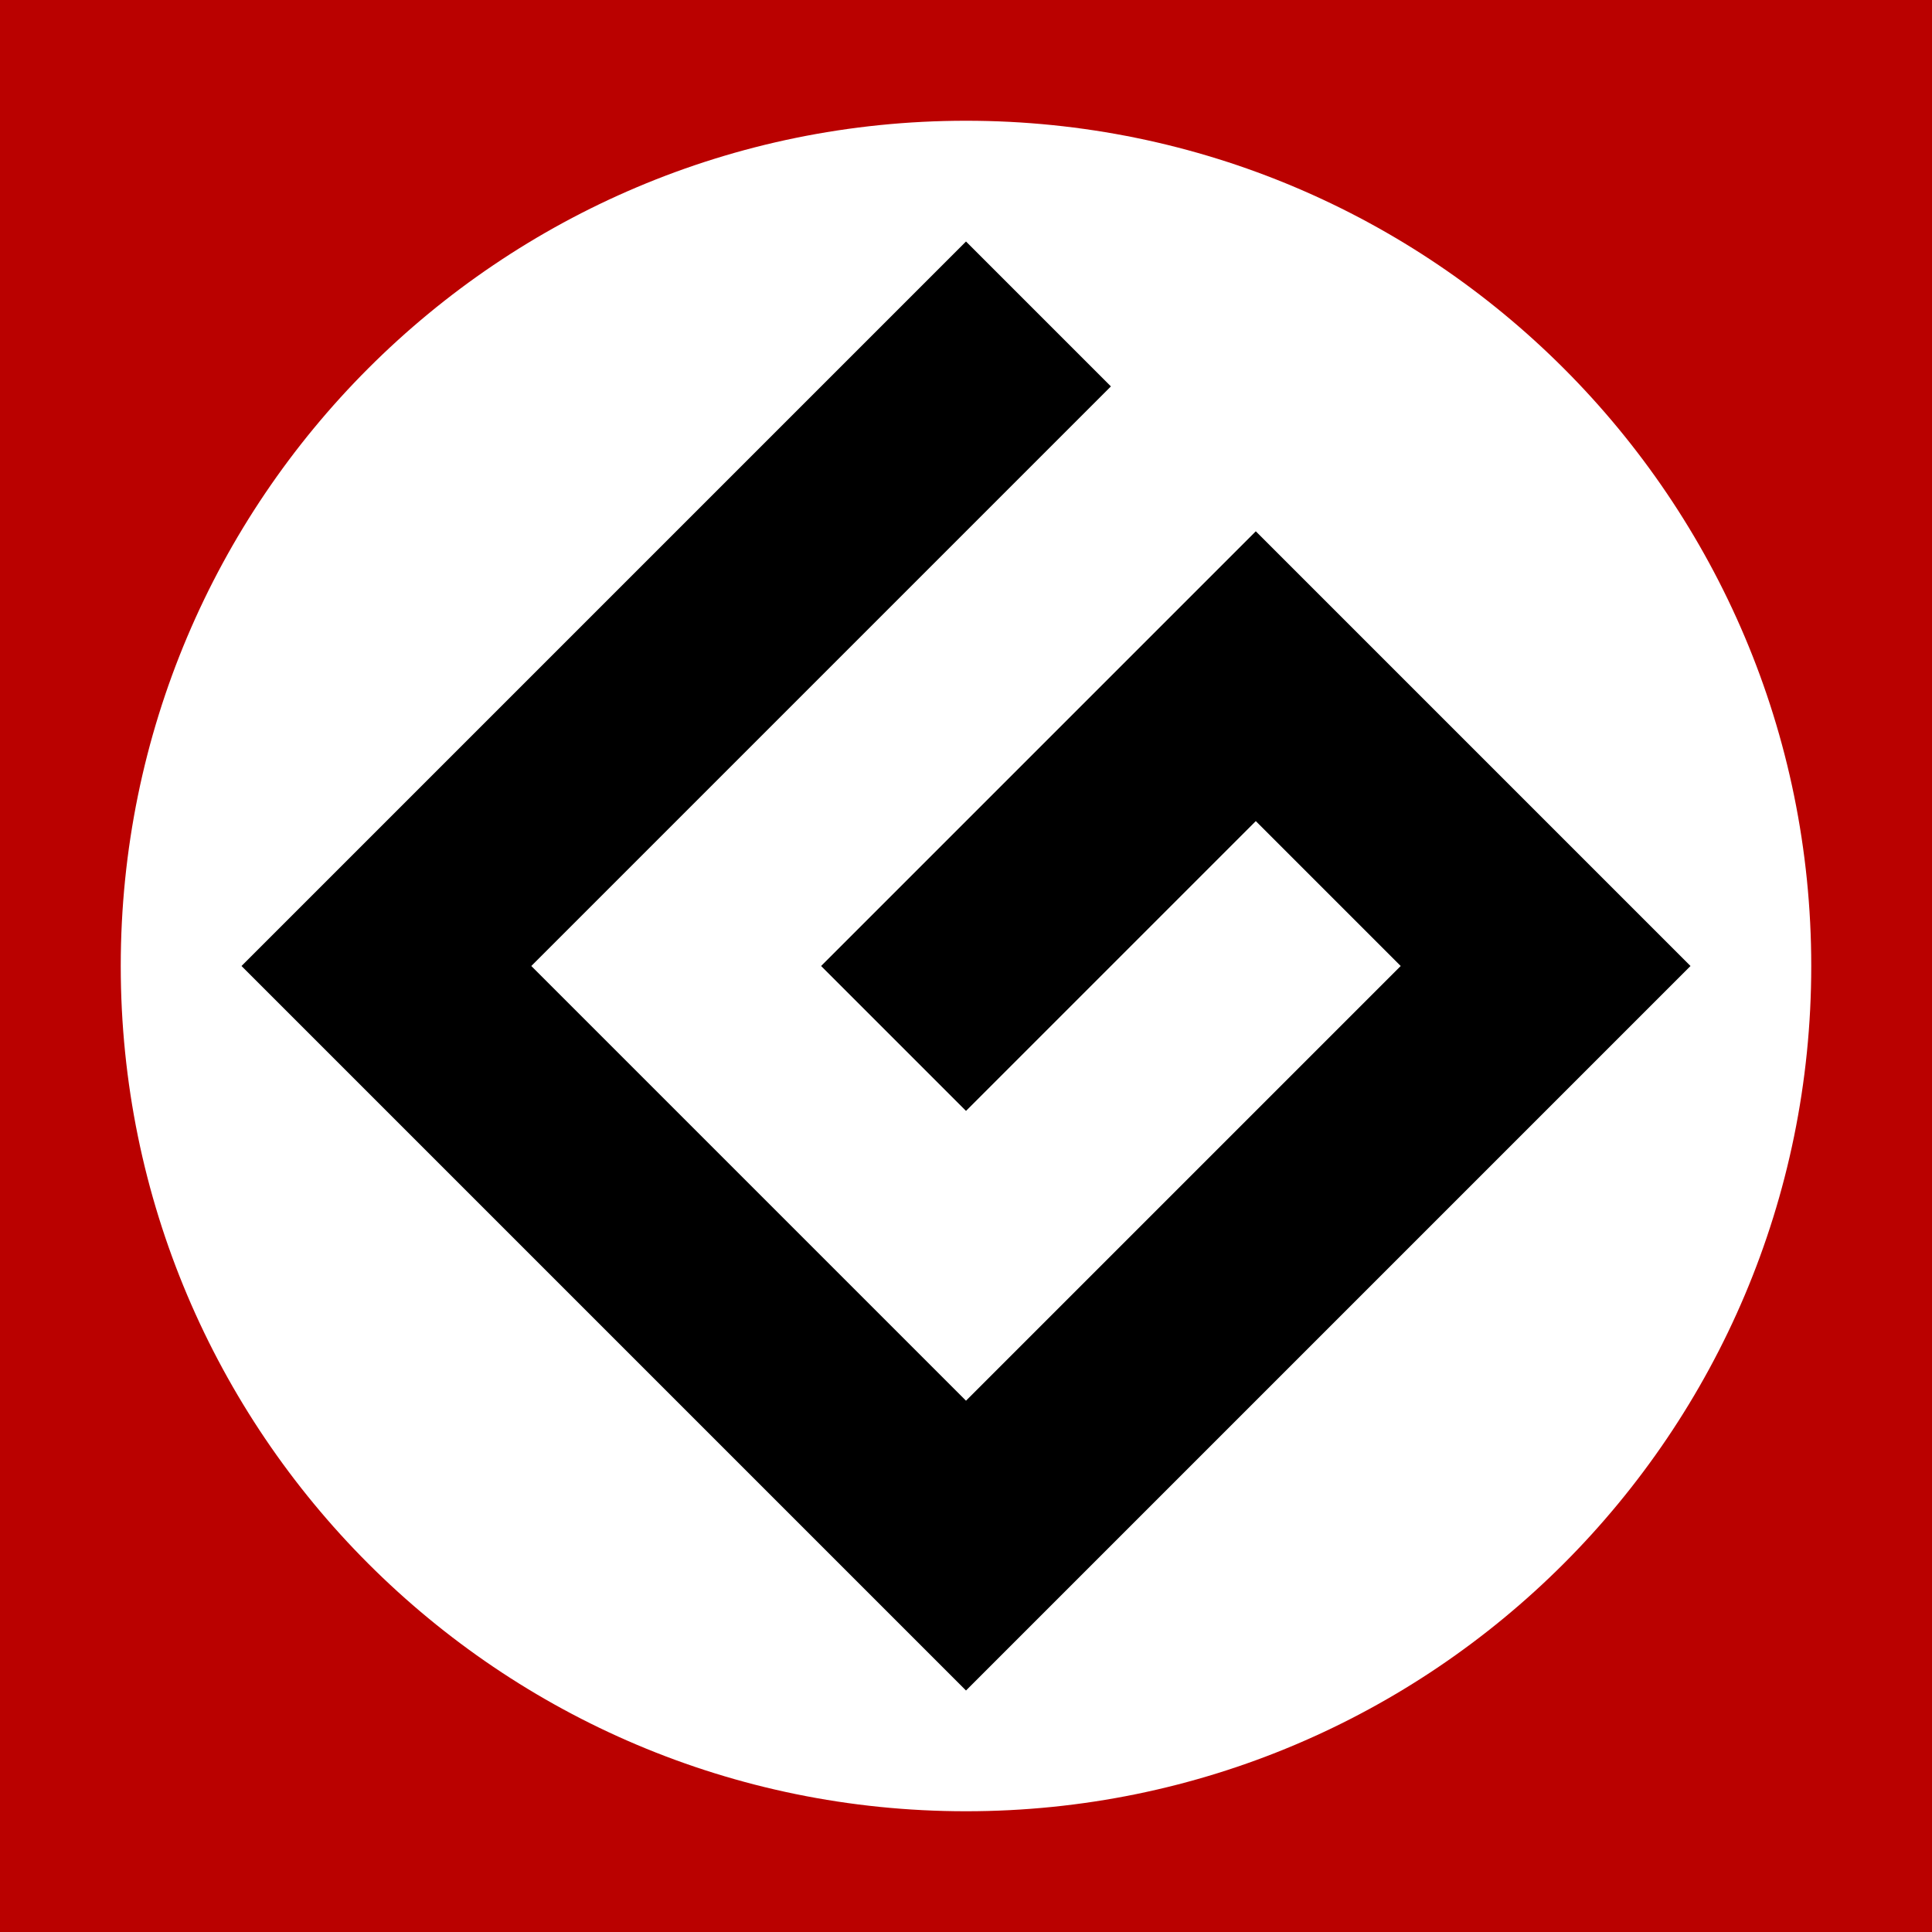
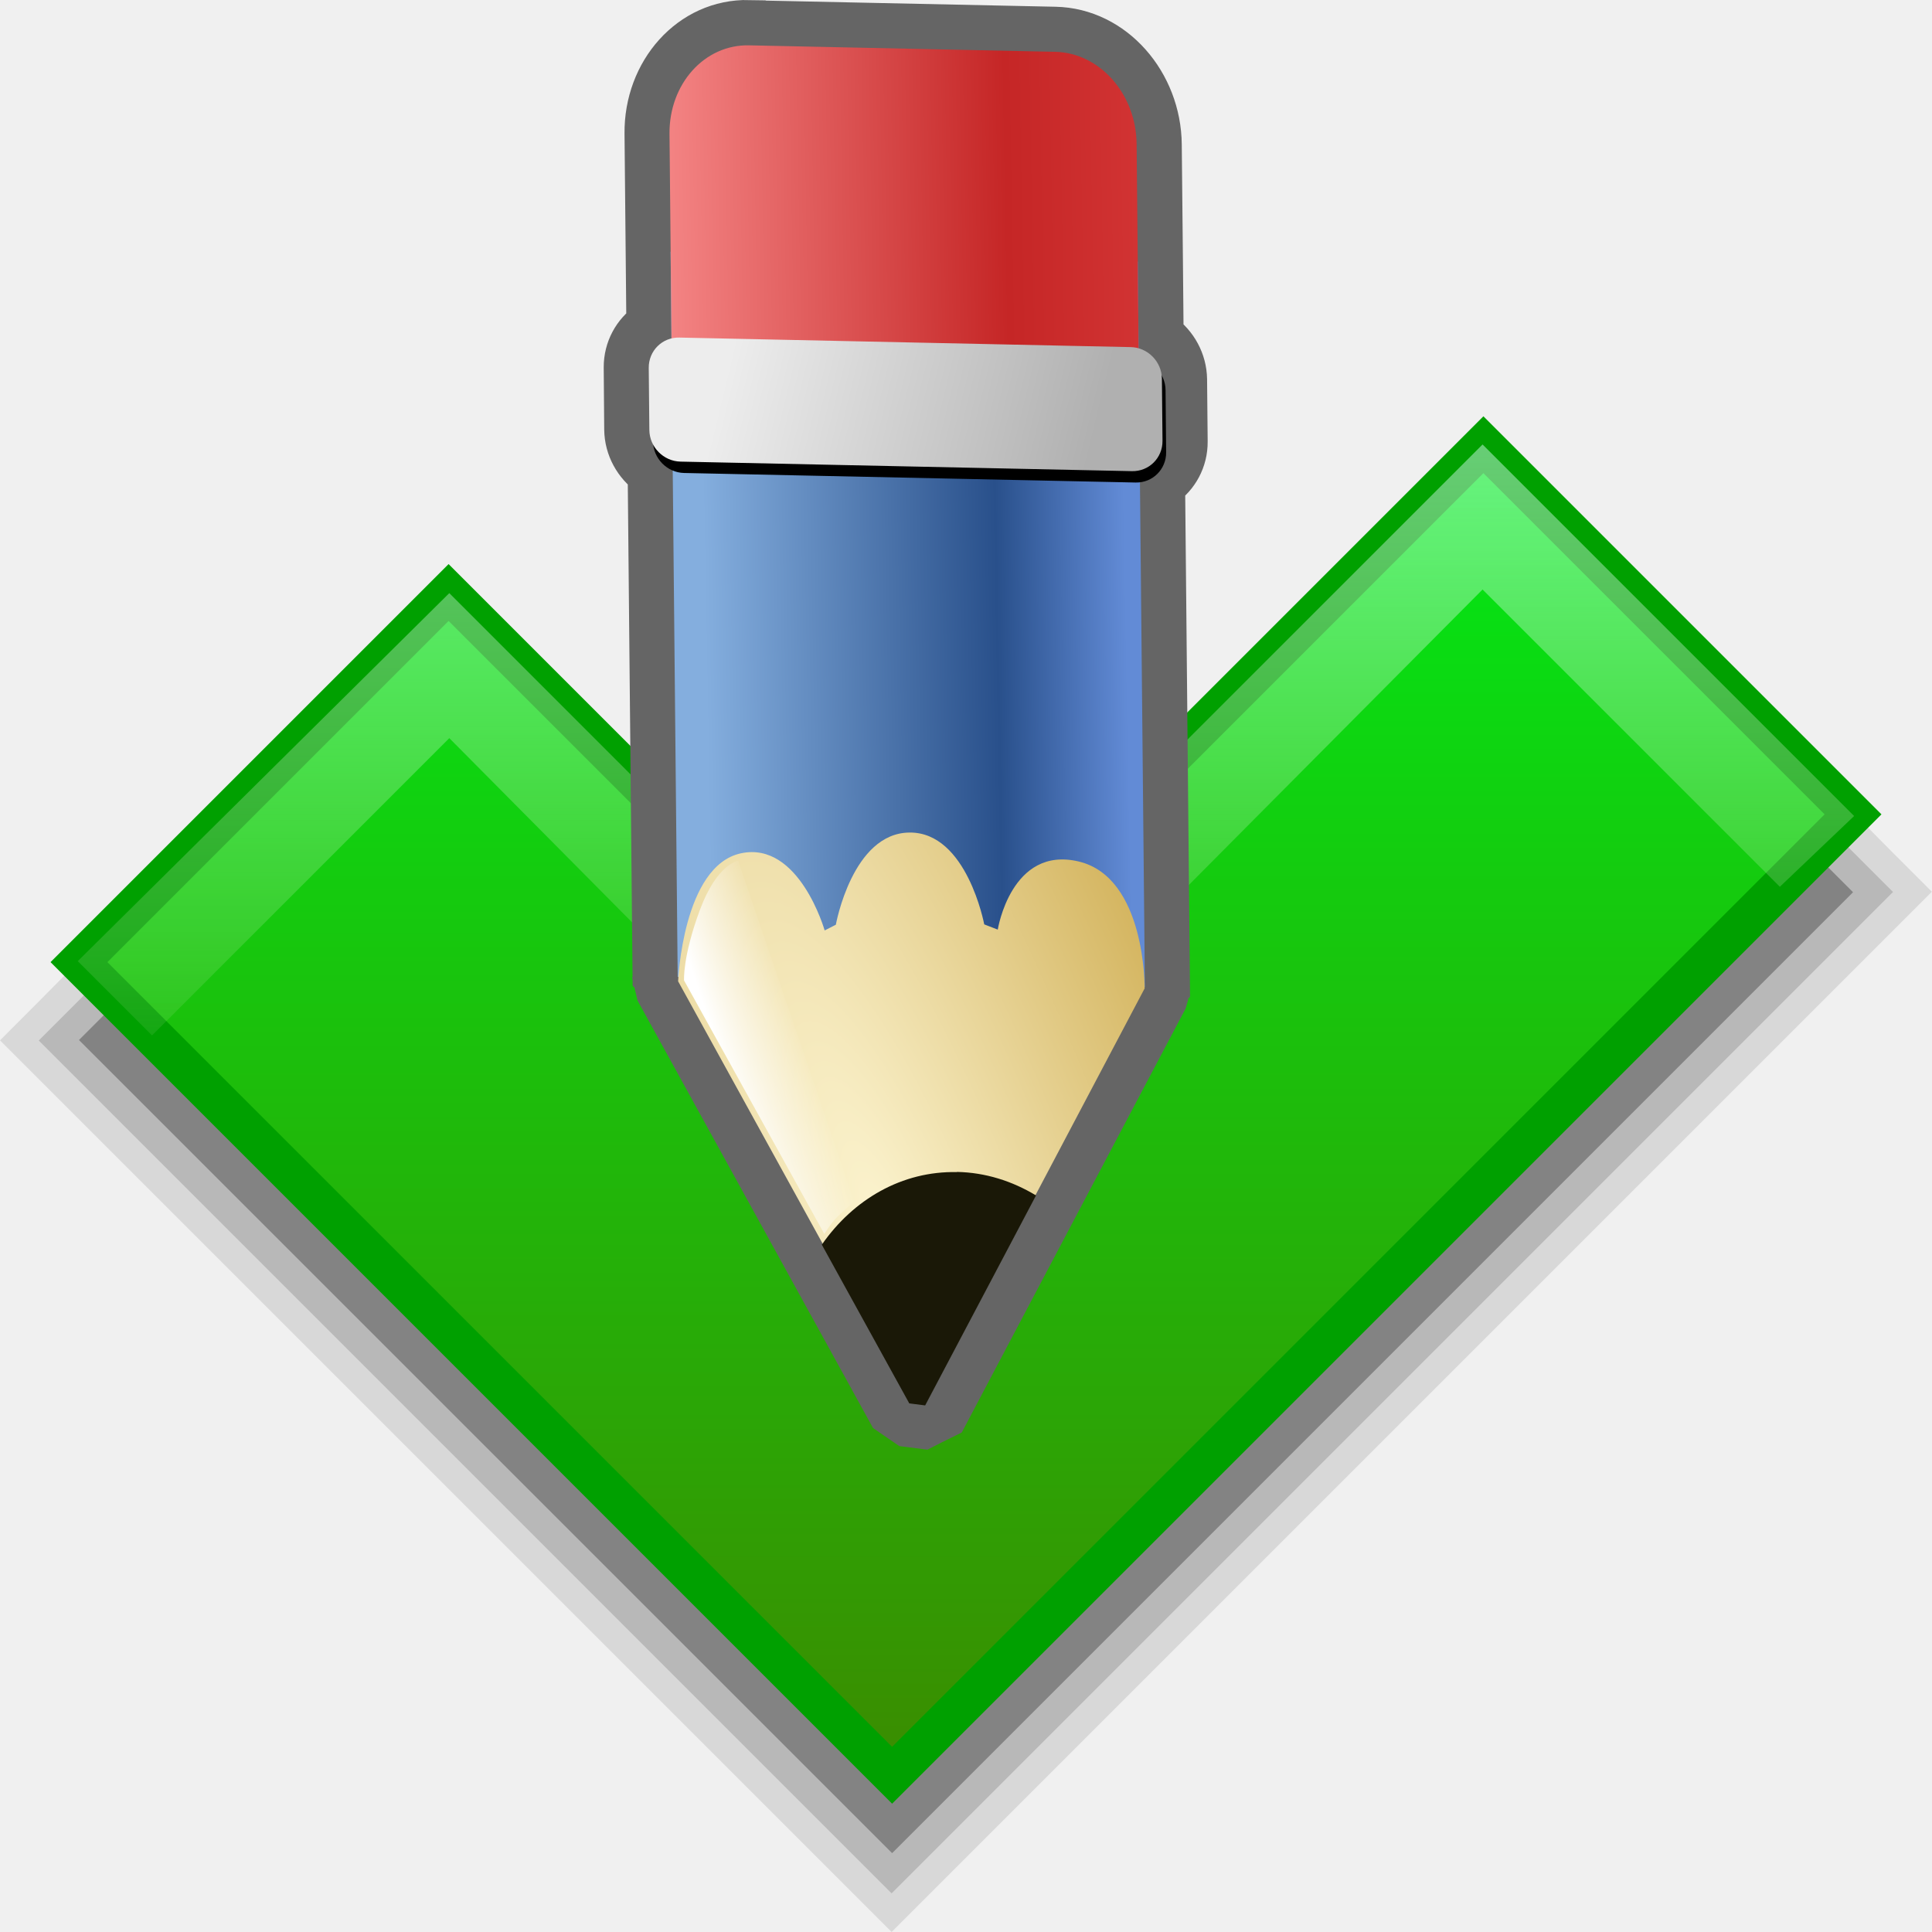
- <svg xmlns="http://www.w3.org/2000/svg" width="32" height="32" id="svg2" version="1.1">
-   <defs id="defs4" />
-   <g id="layer1" transform="translate(0,-1020.362)">
-     <rect style="opacity:1;fill:#ba0100;fill-opacity:1;fill-rule:nonzero;stroke:none" id="rect2989" width="32" height="32" x="0" y="0" transform="translate(0,1020.362)" />
-     <path style="opacity:1;fill:#ffffff;fill-opacity:1;fill-rule:nonzero;stroke:none" id="path2987" d="M 30,16 A 14,14 0 1 1 2,16 14,14 0 1 1 30,16 z" transform="translate(0,1020.362)" />
-     <path style="fill:#000000;fill-opacity:1;fill-rule:nonzero;stroke:none" d="m 4,1036.362 12,12 12,-12 -7.2,-7.2 -7.2,7.2 2.4,2.4 4.8,-4.8 2.4,2.4 -7.2,7.2 -7.2,-7.2 9.6,-9.6 L 16,1024.362 z" id="rect3763" />
+ <svg xmlns="http://www.w3.org/2000/svg" xmlns:xlink="http://www.w3.org/1999/xlink" version="1.1" id="svg2" height="16" width="16">
+   <defs id="defs4">
+     <linearGradient id="linearGradient4085">
+       <stop style="stop-color:#3b8c00;stop-opacity:1;" offset="0" id="stop4087" />
+       <stop style="stop-color:#00ec16;stop-opacity:1;" offset="1" id="stop4089" />
+     </linearGradient>
+     <linearGradient id="linearGradient4091">
+       <stop id="stop4093" offset="0" style="stop-color:#d5fff6;stop-opacity:1;" />
+       <stop id="stop4095" offset="1" style="stop-color:#fff6d5;stop-opacity:0;" />
+     </linearGradient>
+     <linearGradient xlink:href="#linearGradient4085" id="linearGradient3798" x1="7" y1="1050.362" x2="7" y2="1038.362" gradientUnits="userSpaceOnUse" gradientTransform="matrix(0.9377289,0,0,0.9377289,0.4981685,66.10582)" />
+     <linearGradient xlink:href="#linearGradient4091" id="linearGradient3812" x1="8" y1="2" x2="8" y2="8.576" gradientUnits="userSpaceOnUse" gradientTransform="matrix(0.9377289,0,0,0.9377289,0.4981685,1037.933)" />
+     <linearGradient id="linearGradient990">
+       <stop style="stop-color:#b0b0b0;stop-opacity:1;" offset="0" id="stop992" />
+       <stop style="stop-color:#ededed;stop-opacity:1;" offset="1" id="stop994" />
+     </linearGradient>
+     <linearGradient id="linearGradient974">
+       <stop id="stop976" offset="0" style="stop-color:#d63838;stop-opacity:1;" />
+       <stop style="stop-color:#c52626;stop-opacity:1;" offset="0.306" id="stop978" />
+       <stop id="stop980" offset="1" style="stop-color:#fd9797;stop-opacity:1;" />
+     </linearGradient>
+     <linearGradient id="linearGradient956">
+       <stop style="stop-color:#628bd6;stop-opacity:1" offset="0" id="stop958" />
+       <stop id="stop964" offset="0.306" style="stop-color:#29508b;stop-opacity:1;" />
+       <stop style="stop-color:#84aede;stop-opacity:1" offset="1" id="stop960" />
+     </linearGradient>
+     <linearGradient id="linearGradient918">
+       <stop style="stop-color:#ffffff;stop-opacity:1;" offset="0" id="stop920" />
+       <stop style="stop-color:#ffffff;stop-opacity:0;" offset="1" id="stop922" />
+     </linearGradient>
+     <linearGradient id="linearGradient812">
+       <stop style="stop-color:#fcf4d0;stop-opacity:1" offset="0" id="stop814" />
+       <stop style="stop-color:#c59d35;stop-opacity:1" offset="1" id="stop816" />
+     </linearGradient>
+     <linearGradient xlink:href="#linearGradient956" id="linearGradient3097" gradientUnits="userSpaceOnUse" gradientTransform="matrix(0.00526935,0.00549556,-0.00532881,0.00543423,28.71877,1044.175)" x1="-282.443" y1="884.213" x2="-751.158" y2="888.172" />
+     <linearGradient xlink:href="#linearGradient974" id="linearGradient3099" gradientUnits="userSpaceOnUse" gradientTransform="matrix(0.00526935,0.00549556,-0.00532881,0.00543423,28.71877,1044.175)" x1="-211.158" y1="336.775" x2="-866.261" y2="341.816" />
+     <linearGradient xlink:href="#linearGradient990" id="linearGradient3101" gradientUnits="userSpaceOnUse" gradientTransform="matrix(0.00761361,0,0,0.00761099,751.9379,702.2728)" x1="-322.455" y1="631.156" x2="-722.222" y2="530.337" />
+     <radialGradient xlink:href="#linearGradient812" id="radialGradient3103" gradientUnits="userSpaceOnUse" gradientTransform="matrix(0.01442211,0.00682595,-0.02439966,0.05482894,61.42885,972.559)" cx="-543.873" cy="1468.444" fx="-543.873" fy="1468.444" r="259.409" />
+     <linearGradient xlink:href="#linearGradient918" id="linearGradient3105" gradientUnits="userSpaceOnUse" gradientTransform="matrix(0.00526935,0.00549556,-0.00532881,0.00543423,28.71877,1044.175)" x1="-743.58" y1="1288.587" x2="-654.719" y2="1259.601" />
+   </defs>
+   <g id="layer1" transform="translate(0,-1036.362)">
+     <path style="font-size:medium;font-style:normal;font-variant:normal;font-weight:normal;font-stretch:normal;text-indent:0;text-align:start;text-decoration:none;line-height:normal;letter-spacing:normal;word-spacing:normal;text-transform:none;direction:ltr;block-progression:tb;writing-mode:lr-tb;text-anchor:start;baseline-shift:baseline;opacity:0.1;color:#000000;fill:#000000;fill-opacity:1;fill-rule:nonzero;stroke:none;stroke-width:1;marker:none;visibility:visible;display:inline;overflow:visible;enable-background:accumulate;font-family:Sans;-inkscape-font-specification:Sans" d="m 12.278,1040.025 -0.322,0.322 -4.571,4.572 -3.341,-3.341 -0.322,-0.322 -0.352,0.322 -3.048,3.077 L 0,1044.978 l 0.322,0.322 6.74,6.74 0.322,0.322 0.322,-0.322 7.971,-7.971 0.322,-0.322 -0.322,-0.322 -3.048,-3.077 -0.352,-0.322 z" id="path3828" />
+     <path style="font-size:medium;font-style:normal;font-variant:normal;font-weight:normal;font-stretch:normal;text-indent:0;text-align:start;text-decoration:none;line-height:normal;letter-spacing:normal;word-spacing:normal;text-transform:none;direction:ltr;block-progression:tb;writing-mode:lr-tb;text-anchor:start;baseline-shift:baseline;opacity:0.15;color:#000000;fill:#000000;fill-opacity:1;fill-rule:nonzero;stroke:none;stroke-width:0.5;marker:none;visibility:visible;display:inline;overflow:visible;enable-background:accumulate;font-family:Sans;-inkscape-font-specification:Sans" d="m 12.278,1040.348 -0.147,0.176 -4.747,4.718 -3.516,-3.487 -0.147,-0.176 -0.176,0.176 -3.048,3.048 -0.176,0.176 0.176,0.176 6.711,6.711 0.176,0.176 0.176,-0.176 7.941,-7.941 0.176,-0.176 -0.176,-0.176 -3.048,-3.048 -0.176,-0.176 z" id="path3836" />
+     <path id="path3814" d="m 12.285,1040.69 -4.897,4.897 -3.673,-3.673 -3.061,3.061 6.734,6.734 7.958,-7.958 z" style="opacity:0.29;fill:#000000;fill-opacity:1;fill-rule:nonzero;stroke:none" />
+     <path style="fill:url(#linearGradient3798);fill-opacity:1;fill-rule:nonzero;stroke:#00a000;stroke-width:0.333;stroke-miterlimit:4;stroke-opacity:1;stroke-dasharray:none" d="m 12.285,1040.045 -4.897,4.897 -3.673,-3.673 -3.061,3.061 6.734,6.734 7.958,-7.958 z" id="rect3010" />
+     <path style="opacity:0.5;fill:url(#linearGradient3812);fill-opacity:1;fill-rule:nonzero;stroke:none" d="m 12.278,1040.043 -4.894,4.894 -3.663,-3.663 -3.077,3.048 0.615,0.615 2.462,-2.462 3.663,3.692 4.894,-4.923 2.462,2.462 0.615,-0.586 -3.077,-3.077 z" id="path3800" />
+     <g id="g3087" transform="matrix(0.6919094,-0.6958425,0.6919094,0.6958425,-730.9681,328.8841)">
+       <path id="path869" d="m 24.212,1041.203 c -0.34,-0.355 -0.911,-0.317 -1.27,0.05 l -1.122,1.144 c -0.139,-0.026 -0.287,0.015 -0.394,0.123 l -0.366,0.372 c -0.107,0.109 -0.148,0.262 -0.124,0.405 l -2.961,3.019 -3.7e-5,0.011 c -0.006,0.011 -0.017,0.015 -0.017,0.015 l -0.056,0.091 -1.115,3.885 0.033,0.175 0.083,0.107 0.079,0.026 0.117,0.04 3.787,-1.16 c 0,0 0.065,-0.034 0.087,-0.057 l 0.002,0 2.961,-3.019 c 0.139,0.026 0.287,-0.015 0.394,-0.124 l 0.366,-0.373 c 0.106,-0.109 0.148,-0.261 0.124,-0.405 l 0.429,-0.437 0.693,-0.707 c 0.359,-0.366 0.403,-0.954 0.062,-1.309 l -1.793,-1.87 z m -0.266,0.272 1.793,1.871 c 0.182,0.19 0.172,0.526 -0.059,0.762 l -0.693,0.707 -0.511,0.521 -0.03,0.234 c 0.015,0.027 0.013,0.06 -0.012,0.087 l -0.366,0.373 c -0.025,0.024 -0.057,0.027 -0.084,0.011 l -0.228,0.028 -3.018,3.078 -1.822,0.558 -0.003,0.011 -1.711,0.524 1.049,-3.654 3.032,-3.092 0.03,-0.234 c -0.015,-0.027 -0.013,-0.061 0.012,-0.088 l 0.366,-0.373 c 0.025,-0.025 0.058,-0.027 0.084,-0.011 l 0.228,-0.028 1.204,-1.228 c 0.231,-0.236 0.557,-0.243 0.74,-0.053 z" style="font-size:xx-small;font-style:normal;font-variant:normal;font-weight:normal;font-stretch:normal;text-indent:0;text-align:start;text-decoration:none;line-height:normal;letter-spacing:normal;word-spacing:normal;text-transform:none;direction:ltr;block-progression:tb;writing-mode:lr-tb;text-anchor:start;baseline-shift:baseline;color:#000000;fill:#656565;fill-opacity:1;fill-rule:nonzero;stroke:#656565;stroke-width:0.381;stroke-opacity:1;marker:none;visibility:visible;display:inline;overflow:visible;enable-background:accumulate;font-family:Sans;-inkscape-font-specification:Sans" />
+       <path id="rect10" d="m 22.38,1042.097 -4.273,4.358 2.737,2.855 4.273,-4.358 z" style="fill:url(#linearGradient3097);fill-opacity:1;stroke:none" />
+       <rect transform="matrix(0.6920959,0.7218055,-0.7001472,0.7139985,0,0)" style="fill:#000000;fill-opacity:1;stroke:none" id="rect998" width="4.344" height="1.044" x="745.79" y="706.228" ry="0.261" />
+       <path id="path19" d="m 24.078,1041.339 c -0.261,-0.273 -0.71,-0.25 -1.005,0.052 l -1.812,1.848 2.737,2.854 1.812,-1.848 c 0.295,-0.301 0.322,-0.763 0.061,-1.036 l -1.793,-1.87 z" style="fill:url(#linearGradient3099);fill-opacity:1;stroke:none" />
+       <rect transform="matrix(0.6920959,0.7218055,-0.7001472,0.7139985,0,0)" ry="0.261" y="706.133" x="745.76" height="1.044" width="4.344" id="rect12" style="fill:url(#linearGradient3101);fill-opacity:1;stroke:none" />
+       <path id="path836" d="m 18.083,1046.485 -1.115,3.885 0.082,0.107 3.783,-1.159 c 0,0 0.669,-0.653 0.36,-1.151 -0.309,-0.498 -0.889,-0.078 -0.889,-0.078 l -0.05,-0.112 c 0,0 0.446,-0.653 0.1,-0.993 -0.345,-0.341 -0.99,0.107 -0.99,0.107 l -0.101,-0.033 c 0,0 0.381,-0.686 -0.042,-0.96 -0.423,-0.274 -1.138,0.386 -1.138,0.386 z" style="fill:url(#radialGradient3103);fill-opacity:1;stroke:none" />
+       <path id="path836-4" d="m 18.617,1049.288 c -0.322,-0.336 -0.782,-0.458 -1.241,-0.377 l -0.421,1.468 0.083,0.107 1.913,-0.586 c -0.057,-0.229 -0.167,-0.44 -0.333,-0.613 z" style="fill:#1a1807;fill-opacity:1;stroke:none" />
+       <path id="path908" d="m 17.455,1048.862 0.669,-2.348 c 0,0 0.132,-0.15 0.513,-0.324 0.381,-0.174 0.523,-0.064 0.523,-0.064 l -1.332,2.724 c 0,0 -0.104,-0.011 -0.19,-0.012 -0.086,0 -0.183,0.024 -0.183,0.024 z" style="fill:url(#linearGradient3105);fill-opacity:1;stroke:none" />
+     </g>
  </g>
</svg>
